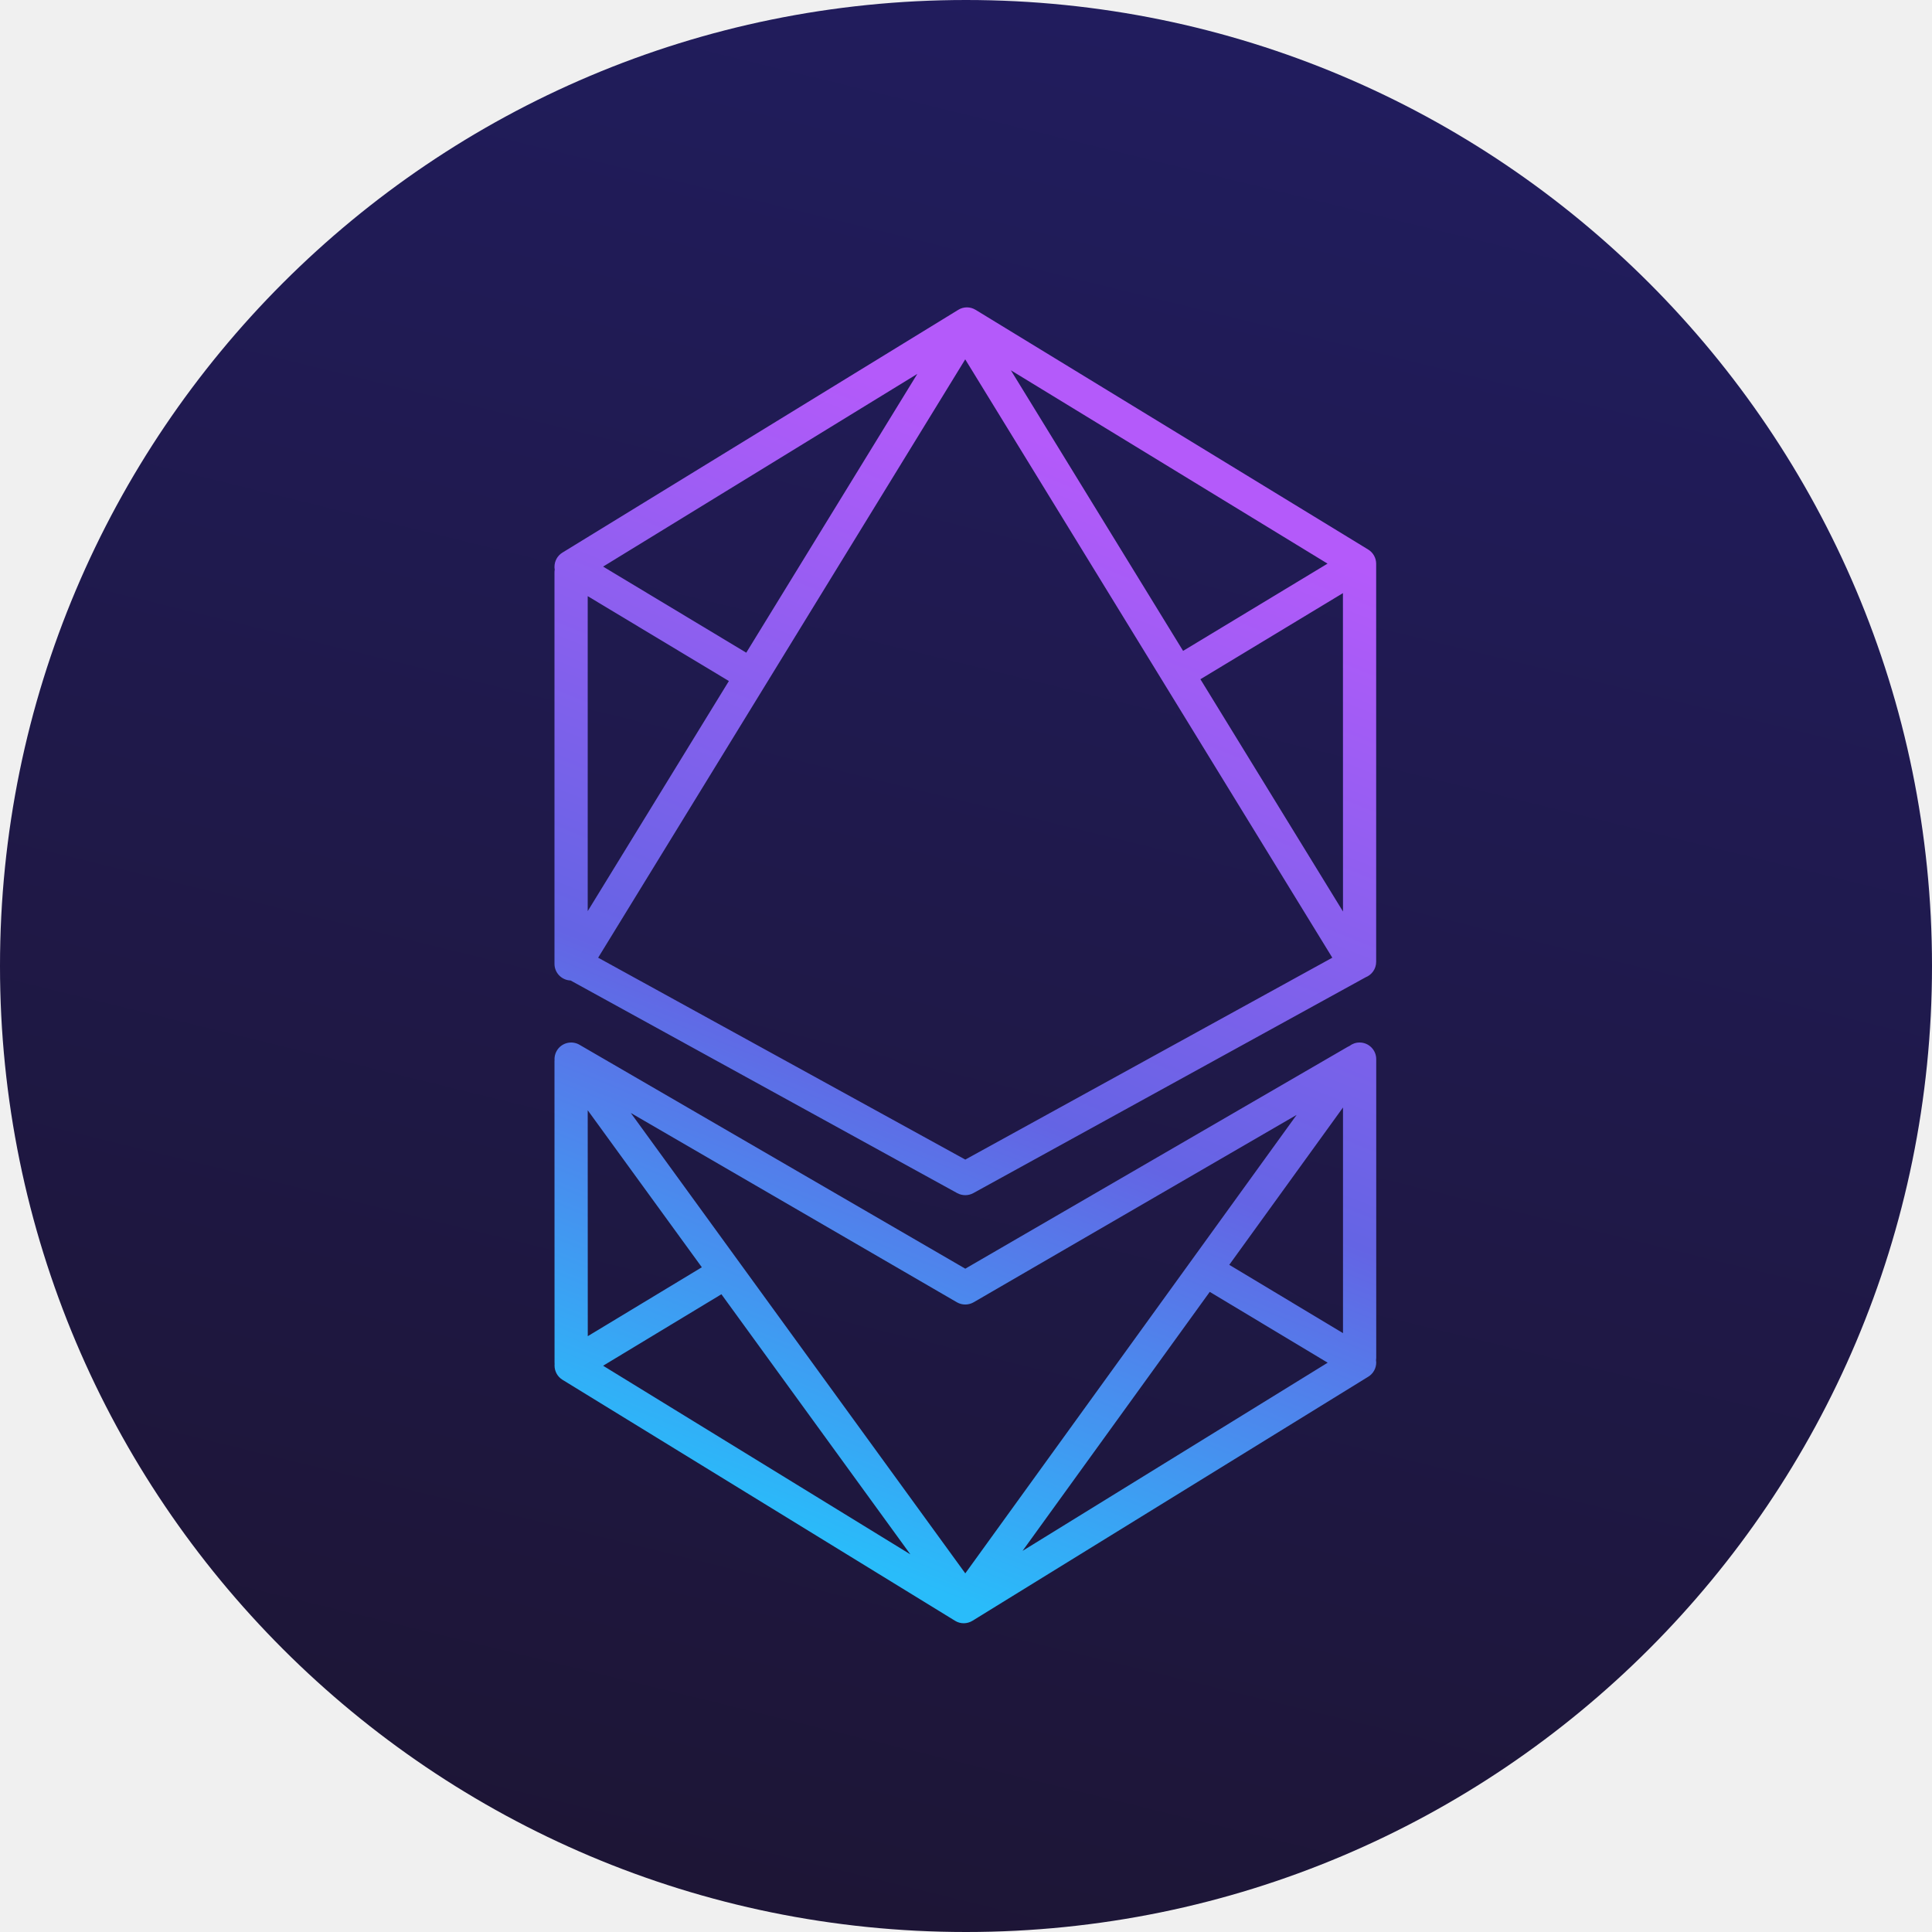
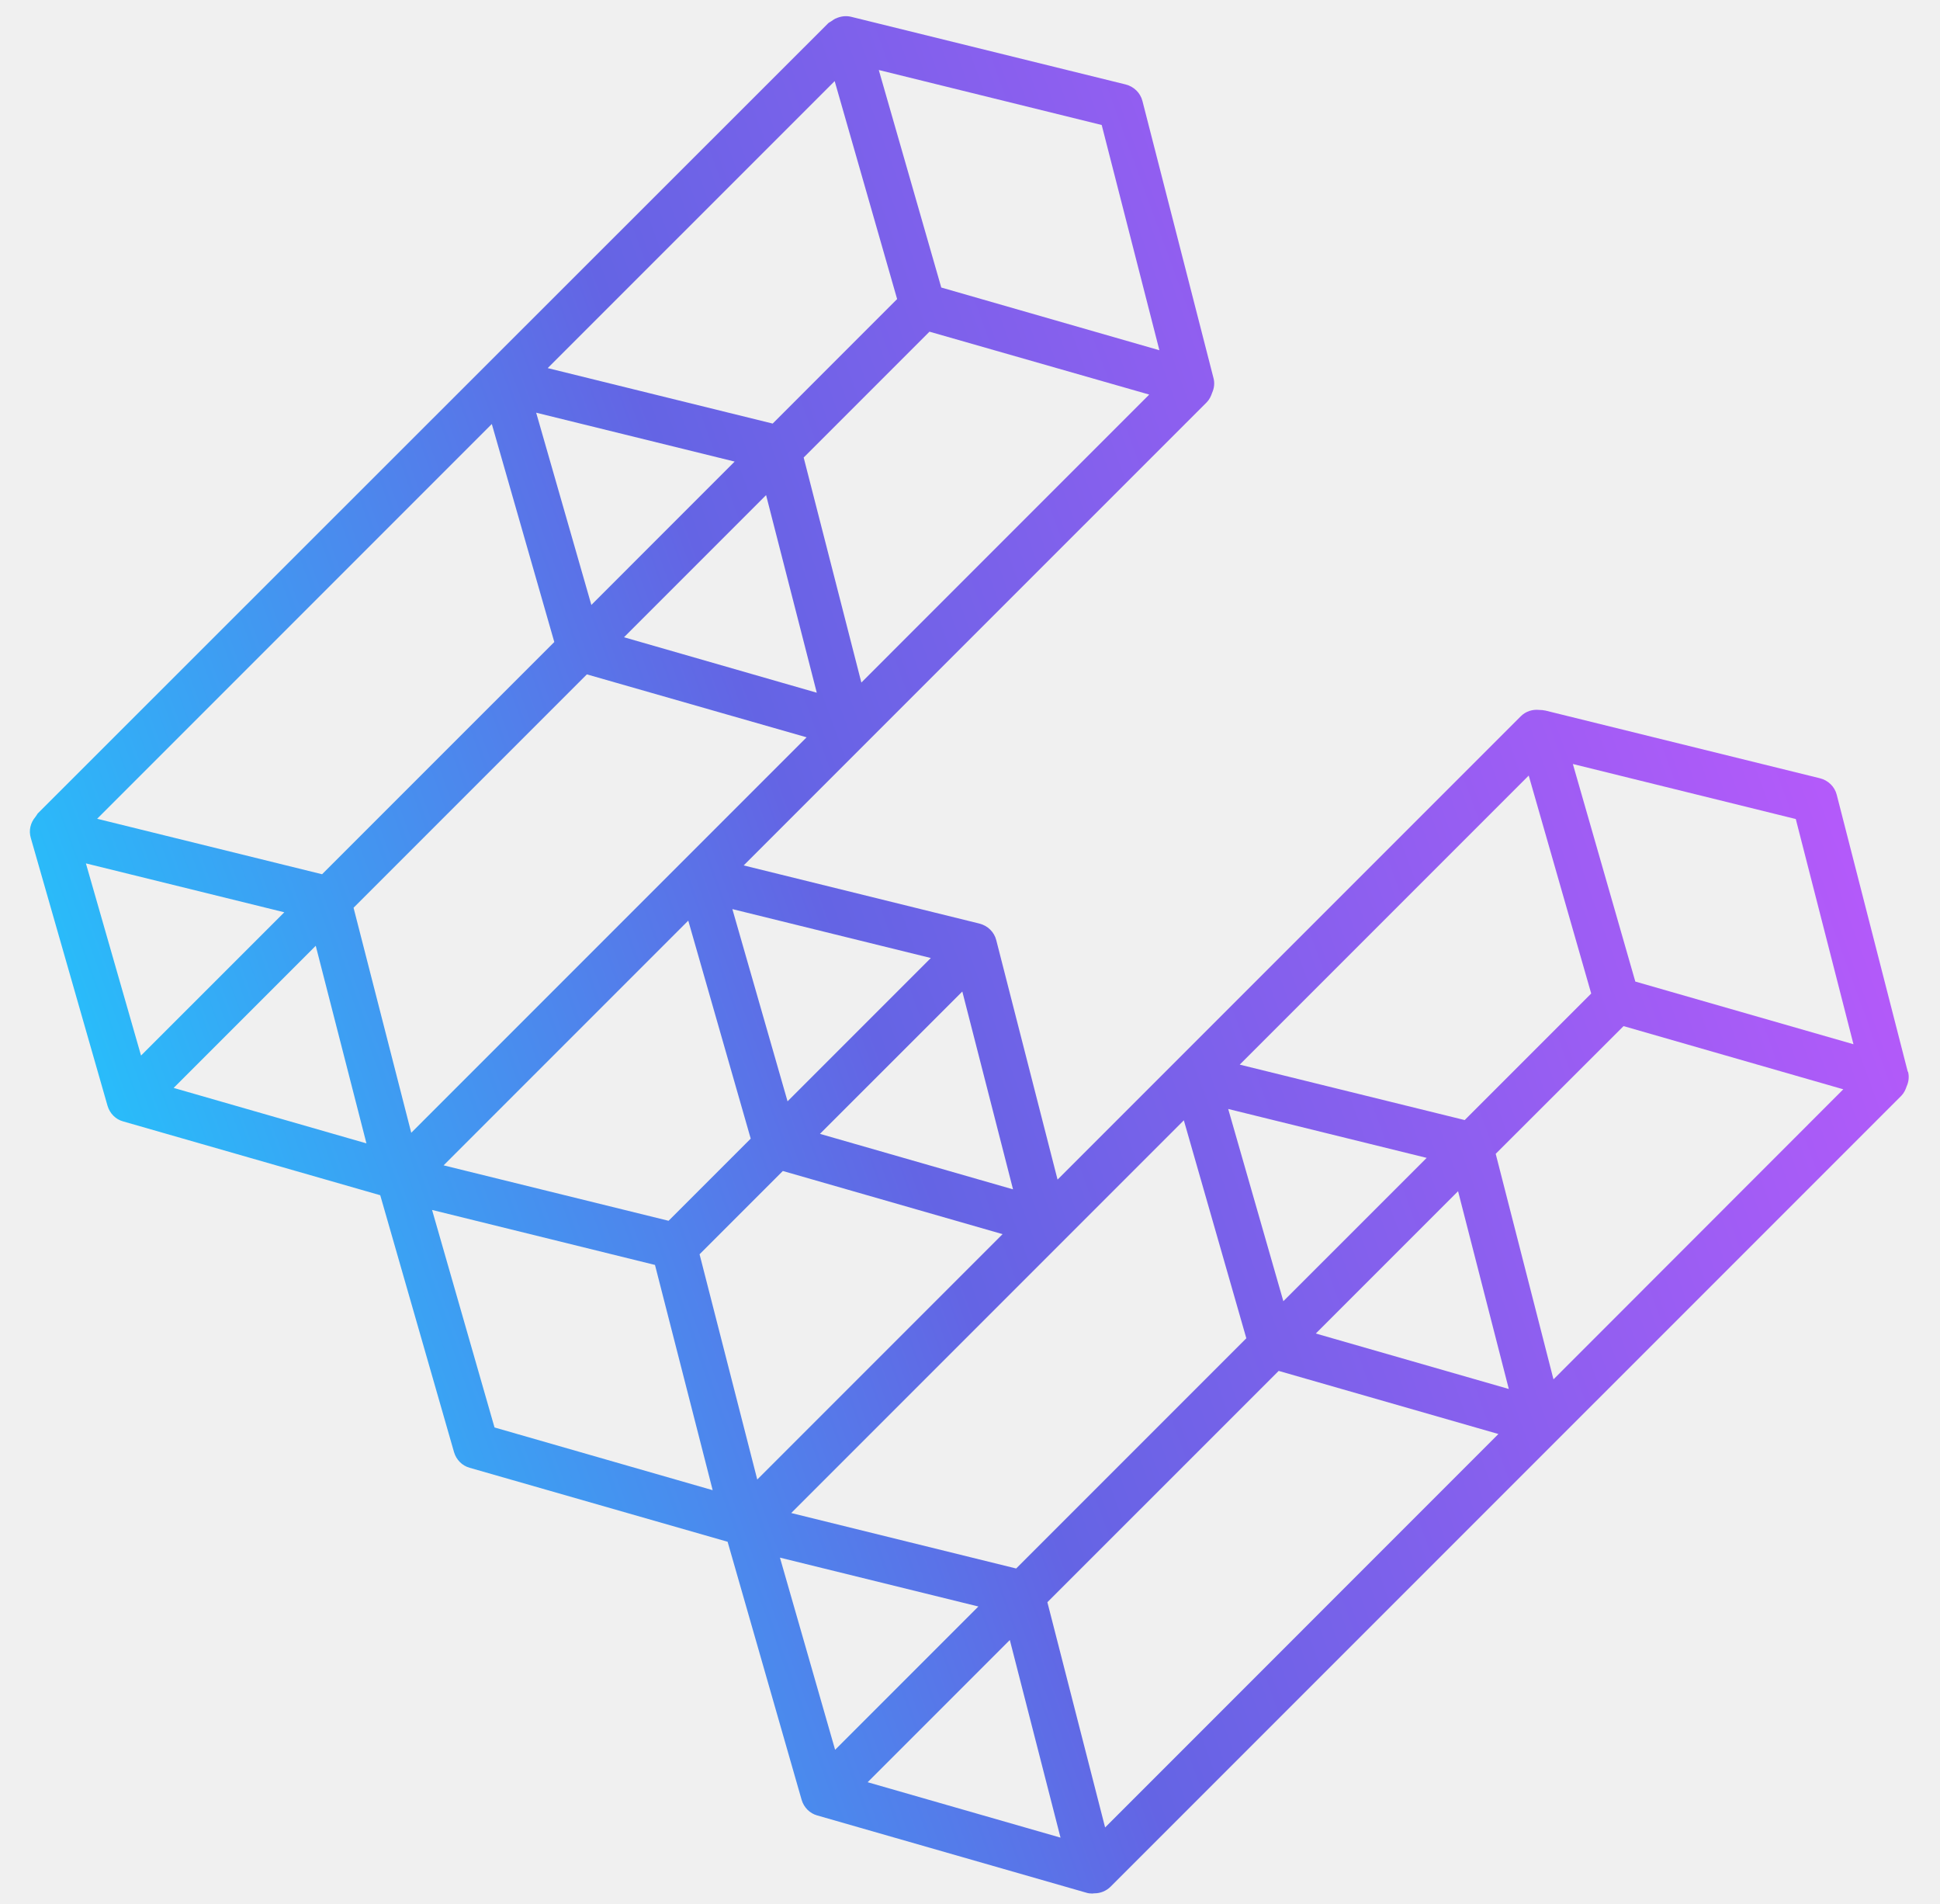
- <svg xmlns="http://www.w3.org/2000/svg" width="30" height="30" viewBox="0 0 30 30" fill="none">
-   <g clip-path="url(#clip0_1418_345)">
-     <path d="M30 15C30 6.716 23.284 0 15 0C6.716 0 0 6.716 0 15C0 23.284 6.716 30 15 30C23.284 30 30 23.284 30 15Z" fill="url(#paint0_linear_1418_345)" />
-     <path fill-rule="evenodd" clip-rule="evenodd" d="M21.367 21.122C21.369 21.133 21.37 21.145 21.37 21.156C21.37 21.246 21.324 21.33 21.247 21.377L15.101 25.167C15.018 25.218 14.913 25.219 14.831 25.168L8.734 21.425C8.657 21.378 8.611 21.294 8.611 21.204C8.611 21.196 8.611 21.188 8.612 21.181C8.611 21.172 8.611 21.164 8.611 21.156L8.61 16.48C8.61 16.474 8.611 16.468 8.611 16.463C8.607 16.395 8.629 16.327 8.677 16.273C8.759 16.183 8.893 16.162 8.998 16.223L14.989 19.7L20.924 16.257C20.934 16.251 20.944 16.246 20.954 16.242C20.998 16.208 21.052 16.188 21.112 16.188C21.254 16.188 21.37 16.304 21.37 16.446L21.37 21.085C21.37 21.098 21.369 21.11 21.367 21.122ZM9.127 20.748L10.898 19.678L9.126 17.24L9.127 20.748ZM11.202 20.097C10.711 20.394 9.365 21.207 9.365 21.207L14.136 24.136L11.202 20.097ZM15.878 24.082L20.616 21.16L18.785 20.06L15.878 24.082ZM19.088 19.64L20.854 20.701L20.854 17.197L19.088 19.64ZM14.859 20.222L9.795 17.282L14.989 24.431L20.134 17.312L15.118 20.222C15.038 20.268 14.939 20.268 14.859 20.222ZM8.86 15.225C8.721 15.22 8.61 15.106 8.61 14.967L8.61 8.889C8.61 8.874 8.611 8.859 8.614 8.844C8.611 8.83 8.61 8.816 8.61 8.802C8.61 8.712 8.656 8.628 8.733 8.581L14.88 4.811C14.962 4.76 15.066 4.76 15.149 4.811L21.245 8.533C21.322 8.58 21.369 8.664 21.369 8.754C21.369 8.758 21.369 8.761 21.369 8.765C21.369 8.769 21.369 8.773 21.369 8.777L21.369 14.935C21.369 15.044 21.302 15.137 21.206 15.175L15.113 18.527C15.036 18.569 14.942 18.569 14.864 18.527L8.86 15.225ZM9.126 9.257L9.126 14.148L11.318 10.575L9.126 9.257ZM20.853 9.21L18.64 10.547L20.854 14.154L20.853 9.21ZM18.371 10.107C18.938 9.764 20.614 8.752 20.614 8.752L15.697 5.75L18.371 10.107ZM14.244 5.806L9.365 8.798L11.588 10.135L14.244 5.806ZM9.288 14.871L14.989 18.006L20.688 14.871L14.988 5.58L9.288 14.871Z" fill="url(#paint1_linear_1418_345)" />
-   </g>
+ <svg xmlns="http://www.w3.org/2000/svg" width="53" height="52" viewBox="0 0 53 52" fill="none">
+   <path d="M52.12 29.275L50.179 21.708C50.123 21.485 49.944 21.312 49.721 21.257L42.222 19.408C42.166 19.396 42.104 19.39 42.049 19.39C41.869 19.371 41.684 19.427 41.548 19.563L28.892 32.218L27.217 25.677C27.161 25.455 26.982 25.282 26.759 25.226L20.317 23.637L32.967 10.988C33.041 10.913 33.084 10.821 33.115 10.728C33.171 10.604 33.189 10.462 33.152 10.326L31.211 2.759C31.155 2.536 30.976 2.363 30.753 2.307L23.254 0.459C23.106 0.422 22.957 0.446 22.827 0.508H22.821C22.784 0.527 22.753 0.552 22.716 0.576C22.685 0.601 22.642 0.613 22.617 0.644L1.028 22.221C1.028 22.221 0.991 22.283 0.966 22.314C0.83 22.475 0.781 22.685 0.842 22.889L2.938 30.203C3 30.413 3.161 30.574 3.365 30.629L10.388 32.645L12.404 39.662C12.466 39.872 12.626 40.033 12.83 40.089L19.878 42.11L21.9 49.158C21.962 49.368 22.123 49.529 22.327 49.585L29.671 51.693C29.727 51.712 29.789 51.718 29.845 51.718C29.857 51.718 29.869 51.712 29.888 51.712C29.888 51.712 29.894 51.712 29.9 51.712C30.061 51.712 30.222 51.65 30.345 51.526L51.941 29.931C52.015 29.857 52.058 29.764 52.089 29.671C52.145 29.547 52.163 29.405 52.126 29.269L52.12 29.275ZM42.438 37.665L40.862 31.514L44.355 28.026L50.358 29.752L42.444 37.671L42.438 37.665ZM30.191 49.913L28.614 43.761L34.933 37.443L40.936 39.167L30.191 49.913ZM35.062 35.544L33.554 30.289L38.976 31.625L35.062 35.538V35.544ZM39.835 32.54L41.22 37.937L35.947 36.422L39.835 32.534V32.54ZM40.015 30.592L33.869 29.078L41.764 21.183L43.471 27.136L40.015 30.592ZM32.342 30.599L34.049 36.552L27.761 42.84L21.616 41.325L32.342 30.599ZM49.06 22.37L50.636 28.521L44.676 26.809L42.97 20.867L49.06 22.37ZM20.688 40.41L19.112 34.258L21.387 31.983L27.39 33.708L20.688 40.41ZM21.517 30.085L20.008 24.83L25.43 26.166L21.517 30.079V30.085ZM27.674 32.484L22.401 30.969L26.29 27.081L27.674 32.478V32.484ZM20.509 31.099L18.265 33.343L12.119 31.829L18.803 25.145L20.509 31.099ZM13.436 11.581L15.143 17.535L8.799 23.878L2.654 22.363L13.436 11.581ZM22.803 2.215L24.509 8.168L21.109 11.569L14.963 10.054L22.803 2.215ZM23.532 18.642L21.956 12.496L25.393 9.059L31.396 10.777L23.532 18.642ZM16.157 16.527L14.648 11.272L20.07 12.607L16.157 16.521V16.527ZM20.929 13.522L22.314 18.92L17.047 17.405L20.936 13.516L20.929 13.522ZM16.033 18.419L22.036 20.138L11.235 30.939L9.659 24.793L16.033 18.419ZM30.098 3.414L31.674 9.566L25.715 7.853L24.008 1.912L30.098 3.414ZM2.345 23.581L7.767 24.917L3.853 28.83L2.345 23.575V23.581ZM4.737 29.721L8.626 25.832L10.011 31.229L4.744 29.714L4.737 29.721ZM13.51 38.988L11.804 33.047L17.894 34.549L19.47 40.701L13.51 38.988ZM21.306 42.543L26.729 43.878L22.815 47.792L21.306 42.537V42.543ZM23.699 48.682L27.588 44.793L28.973 50.191L23.699 48.676V48.682Z" fill="url(#paint0_linear_5570_4204)" />
  <defs>
-     <linearGradient id="paint0_linear_1418_345" x1="18.989" y1="-1.501" x2="11.089" y2="30.687" gradientUnits="userSpaceOnUse">
-       <stop stop-color="#211D60" />
-       <stop offset="1" stop-color="#1D1534" />
-     </linearGradient>
-     <linearGradient id="paint1_linear_1418_345" x1="14.895" y1="24.849" x2="21.252" y2="8.884" gradientUnits="userSpaceOnUse">
+     <linearGradient id="paint0_linear_5570_4204" x1="4.373" y1="34.129" x2="48.819" y2="17.949" gradientUnits="userSpaceOnUse">
      <stop stop-color="#29BCFA" />
      <stop offset="0.43" stop-color="#6464E4" />
      <stop offset="1" stop-color="#B45AFA" />
    </linearGradient>
-     <clipPath id="clip0_1418_345">
-       <rect width="30" height="30" fill="white" />
-     </clipPath>
  </defs>
</svg>
